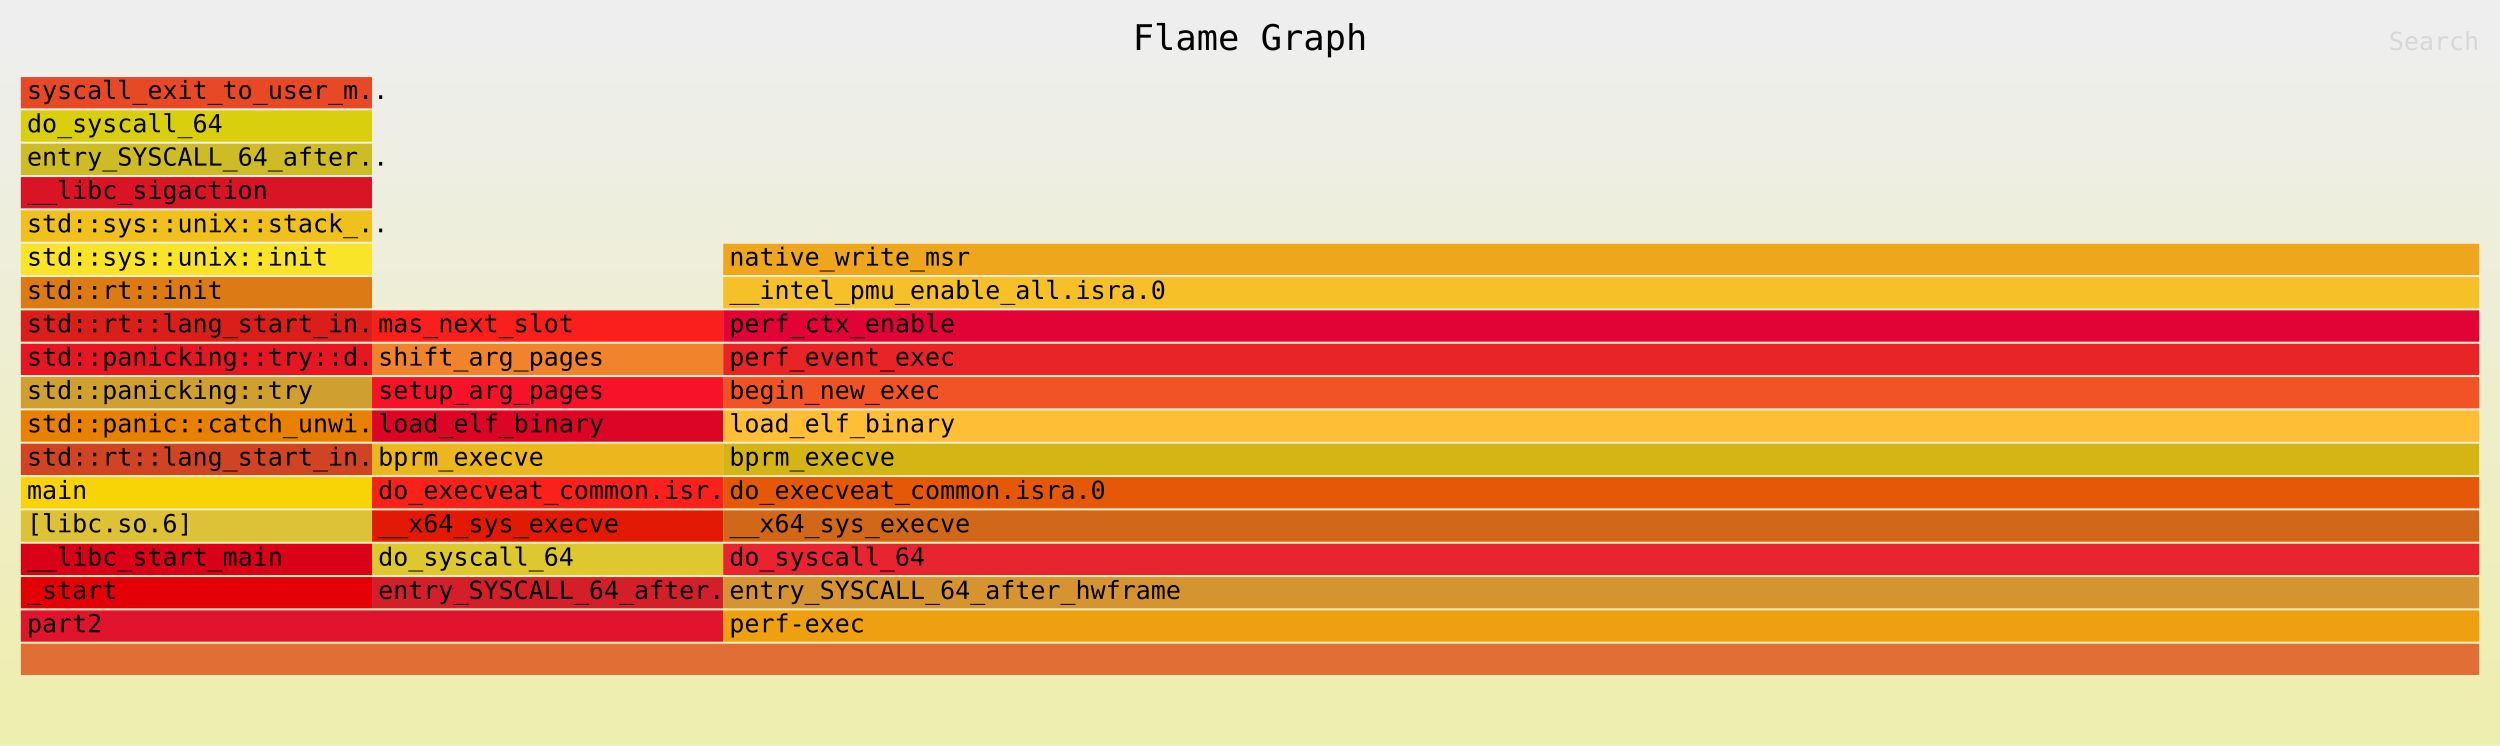
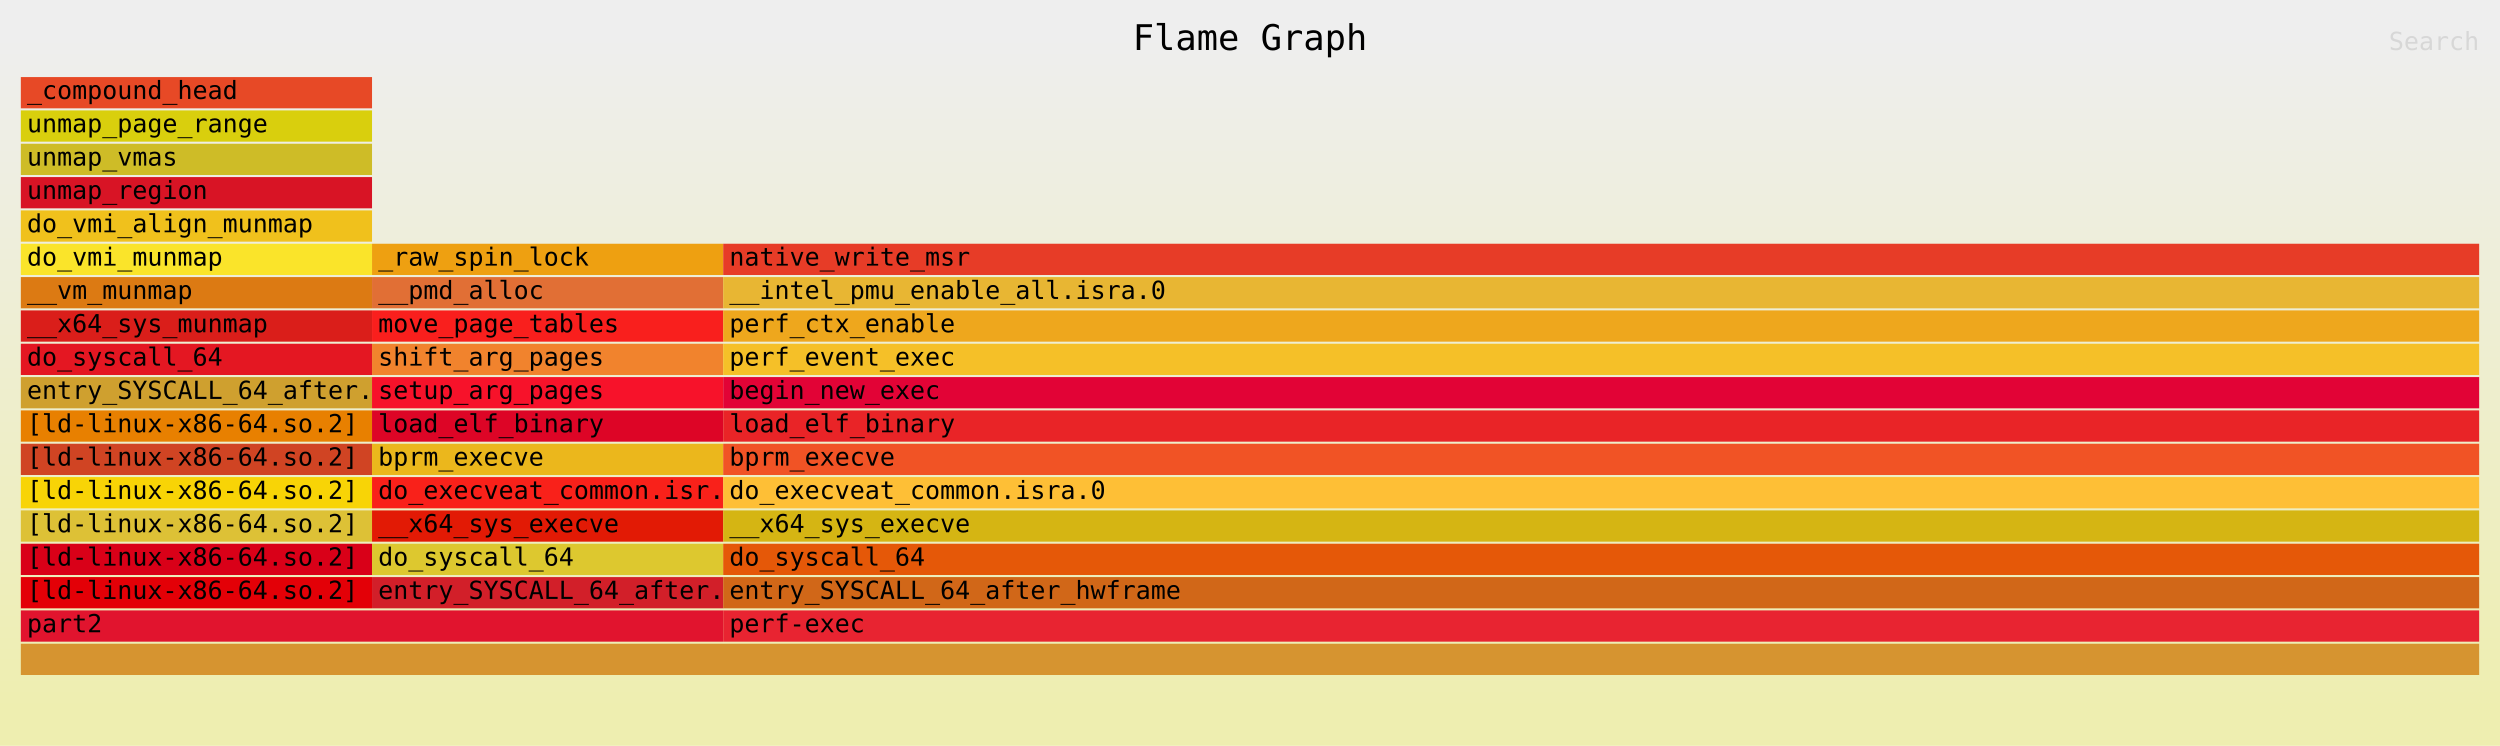
<svg xmlns="http://www.w3.org/2000/svg" xmlns:ns1="http://github.com/jonhoo/inferno" version="1.1" width="1200" height="358" viewBox="0 0 1200 358">
  <defs>
    <linearGradient id="background" y1="0" y2="1" x1="0" x2="0">
      <stop stop-color="#eeeeee" offset="5%" />
      <stop stop-color="#eeeeb0" offset="95%" />
    </linearGradient>
  </defs>
  <style type="text/css">
text { font-family:monospace; font-size:12px }
#title { text-anchor:middle; font-size:17px; }
#matched { text-anchor:end; }
#search { text-anchor:end; opacity:0.1; cursor:pointer; }
#search:hover, #search.show { opacity:1; }
#subtitle { text-anchor:middle; font-color:rgb(160,160,160); }
#unzoom { cursor:pointer; }
#frames &gt; *:hover { stroke:black; stroke-width:0.5; cursor:pointer; }
.hide { display:none; }
.parent { opacity:0.5; }
</style>
  <rect x="0" y="0" width="100%" height="358" fill="url(#background)" />
  <text id="title" fill="rgb(0,0,0)" x="50%" y="24.00">Flame Graph</text>
  <text id="details" fill="rgb(0,0,0)" x="10" y="341.00"> </text>
  <text id="unzoom" class="hide" fill="rgb(0,0,0)" x="10" y="24.00">Reset Zoom</text>
  <text id="search" fill="rgb(0,0,0)" x="1190" y="24.00">Search</text>
  <text id="matched" fill="rgb(0,0,0)" x="1190" y="341.00"> </text>
  <svg id="frames" x="10" width="1180" total_samples="7">
    <g>
      <rect x="0%" y="277" width="14.286%" height="15" fill="rgb(227,0,7)" ns1:x="0" ns1:w="1" />
-       <text x="0.25%" y="287.50">_start</text>
+       <text x="0.25%" y="287.50">[ld-linux-x86-64.so.2]</text>
    </g>
    <g>
      <rect x="0%" y="261" width="14.286%" height="15" fill="rgb(217,0,24)" ns1:x="0" ns1:w="1" />
-       <text x="0.25%" y="271.50">__libc_start_main</text>
+       <text x="0.25%" y="271.50">[ld-linux-x86-64.so.2]</text>
    </g>
    <g>
      <rect x="0%" y="245" width="14.286%" height="15" fill="rgb(221,193,54)" ns1:x="0" ns1:w="1" />
-       <text x="0.25%" y="255.50">[libc.so.6]</text>
+       <text x="0.25%" y="255.50">[ld-linux-x86-64.so.2]</text>
    </g>
    <g>
      <rect x="0%" y="229" width="14.286%" height="15" fill="rgb(248,212,6)" ns1:x="0" ns1:w="1" />
-       <text x="0.25%" y="239.50">main</text>
+       <text x="0.25%" y="239.50">[ld-linux-x86-64.so.2]</text>
    </g>
    <g>
      <rect x="0%" y="213" width="14.286%" height="15" fill="rgb(208,68,35)" ns1:x="0" ns1:w="1" />
-       <text x="0.25%" y="223.50">std::rt::lang_start_in..</text>
+       <text x="0.25%" y="223.50">[ld-linux-x86-64.so.2]</text>
    </g>
    <g>
      <rect x="0%" y="197" width="14.286%" height="15" fill="rgb(232,128,0)" ns1:x="0" ns1:w="1" />
-       <text x="0.25%" y="207.50">std::panic::catch_unwi..</text>
+       <text x="0.25%" y="207.50">[ld-linux-x86-64.so.2]</text>
    </g>
    <g>
      <rect x="0%" y="181" width="14.286%" height="15" fill="rgb(207,160,47)" ns1:x="0" ns1:w="1" />
-       <text x="0.25%" y="191.50">std::panicking::try</text>
+       <text x="0.25%" y="191.50">entry_SYSCALL_64_after..</text>
    </g>
    <g>
      <rect x="0%" y="165" width="14.286%" height="15" fill="rgb(228,23,34)" ns1:x="0" ns1:w="1" />
-       <text x="0.25%" y="175.50">std::panicking::try::d..</text>
+       <text x="0.25%" y="175.50">do_syscall_64</text>
    </g>
    <g>
      <rect x="0%" y="149" width="14.286%" height="15" fill="rgb(218,30,26)" ns1:x="0" ns1:w="1" />
-       <text x="0.25%" y="159.50">std::rt::lang_start_in..</text>
+       <text x="0.25%" y="159.50">__x64_sys_munmap</text>
    </g>
    <g>
      <rect x="0%" y="133" width="14.286%" height="15" fill="rgb(220,122,19)" ns1:x="0" ns1:w="1" />
-       <text x="0.25%" y="143.50">std::rt::init</text>
+       <text x="0.25%" y="143.50">__vm_munmap</text>
    </g>
    <g>
      <rect x="0%" y="117" width="14.286%" height="15" fill="rgb(250,228,42)" ns1:x="0" ns1:w="1" />
-       <text x="0.25%" y="127.50">std::sys::unix::init</text>
+       <text x="0.25%" y="127.50">do_vmi_munmap</text>
    </g>
    <g>
      <rect x="0%" y="101" width="14.286%" height="15" fill="rgb(240,193,28)" ns1:x="0" ns1:w="1" />
-       <text x="0.25%" y="111.50">std::sys::unix::stack_..</text>
+       <text x="0.25%" y="111.50">do_vmi_align_munmap</text>
    </g>
    <g>
      <rect x="0%" y="85" width="14.286%" height="15" fill="rgb(216,20,37)" ns1:x="0" ns1:w="1" />
-       <text x="0.25%" y="95.50">__libc_sigaction</text>
+       <text x="0.25%" y="95.50">unmap_region</text>
    </g>
    <g>
      <rect x="0%" y="69" width="14.286%" height="15" fill="rgb(206,188,39)" ns1:x="0" ns1:w="1" />
-       <text x="0.25%" y="79.50">entry_SYSCALL_64_after..</text>
+       <text x="0.25%" y="79.50">unmap_vmas</text>
    </g>
    <g>
      <rect x="0%" y="53" width="14.286%" height="15" fill="rgb(217,207,13)" ns1:x="0" ns1:w="1" />
-       <text x="0.25%" y="63.50">do_syscall_64</text>
+       <text x="0.25%" y="63.50">unmap_page_range</text>
    </g>
    <g>
      <rect x="0%" y="37" width="14.286%" height="15" fill="rgb(231,73,38)" ns1:x="0" ns1:w="1" />
-       <text x="0.25%" y="47.50">syscall_exit_to_user_m..</text>
+       <text x="0.25%" y="47.50">_compound_head</text>
    </g>
    <g>
      <rect x="0%" y="293" width="28.571%" height="15" fill="rgb(225,20,46)" ns1:x="0" ns1:w="2" />
      <text x="0.25%" y="303.50">part2</text>
    </g>
    <g>
      <rect x="14.286%" y="277" width="14.286%" height="15" fill="rgb(210,31,41)" ns1:x="1" ns1:w="1" />
      <text x="14.536%" y="287.50">entry_SYSCALL_64_after..</text>
    </g>
    <g>
      <rect x="14.286%" y="261" width="14.286%" height="15" fill="rgb(221,200,47)" ns1:x="1" ns1:w="1" />
      <text x="14.536%" y="271.50">do_syscall_64</text>
    </g>
    <g>
      <rect x="14.286%" y="245" width="14.286%" height="15" fill="rgb(226,26,5)" ns1:x="1" ns1:w="1" />
      <text x="14.536%" y="255.50">__x64_sys_execve</text>
    </g>
    <g>
      <rect x="14.286%" y="229" width="14.286%" height="15" fill="rgb(249,33,26)" ns1:x="1" ns1:w="1" />
      <text x="14.536%" y="239.50">do_execveat_common.isr..</text>
    </g>
    <g>
      <rect x="14.286%" y="213" width="14.286%" height="15" fill="rgb(235,183,28)" ns1:x="1" ns1:w="1" />
      <text x="14.536%" y="223.50">bprm_execve</text>
    </g>
    <g>
      <rect x="14.286%" y="197" width="14.286%" height="15" fill="rgb(221,5,38)" ns1:x="1" ns1:w="1" />
      <text x="14.536%" y="207.50">load_elf_binary</text>
    </g>
    <g>
      <rect x="14.286%" y="181" width="14.286%" height="15" fill="rgb(247,18,42)" ns1:x="1" ns1:w="1" />
      <text x="14.536%" y="191.50">setup_arg_pages</text>
    </g>
    <g>
      <rect x="14.286%" y="165" width="14.286%" height="15" fill="rgb(241,131,45)" ns1:x="1" ns1:w="1" />
      <text x="14.536%" y="175.50">shift_arg_pages</text>
    </g>
    <g>
      <rect x="14.286%" y="149" width="14.286%" height="15" fill="rgb(249,31,29)" ns1:x="1" ns1:w="1" />
-       <text x="14.536%" y="159.50">mas_next_slot</text>
+       <text x="14.536%" y="159.50">move_page_tables</text>
    </g>
    <g>
-       <rect x="0%" y="309" width="100%" height="15" fill="rgb(225,111,53)" ns1:x="0" ns1:w="7" />
+       <rect x="14.286%" y="133" width="14.286%" height="15" fill="rgb(225,111,53)" ns1:x="1" ns1:w="1" />
+       <text x="14.536%" y="143.50">__pmd_alloc</text>
+     </g>
+     <g>
+       <rect x="14.286%" y="117" width="14.286%" height="15" fill="rgb(238,160,17)" ns1:x="1" ns1:w="1" />
+       <text x="14.536%" y="127.50">_raw_spin_lock</text>
+     </g>
+     <g>
+       <rect x="0%" y="309" width="100%" height="15" fill="rgb(214,148,48)" ns1:x="0" ns1:w="7" />
      <text x="0.25%" y="319.50" />
    </g>
    <g>
-       <rect x="28.571%" y="293" width="71.429%" height="15" fill="rgb(238,160,17)" ns1:x="2" ns1:w="5" />
+       <rect x="28.571%" y="293" width="71.429%" height="15" fill="rgb(232,36,49)" ns1:x="2" ns1:w="5" />
      <text x="28.821%" y="303.50">perf-exec</text>
    </g>
    <g>
-       <rect x="28.571%" y="277" width="71.429%" height="15" fill="rgb(214,148,48)" ns1:x="2" ns1:w="5" />
+       <rect x="28.571%" y="277" width="71.429%" height="15" fill="rgb(209,103,24)" ns1:x="2" ns1:w="5" />
      <text x="28.821%" y="287.50">entry_SYSCALL_64_after_hwframe</text>
    </g>
    <g>
-       <rect x="28.571%" y="261" width="71.429%" height="15" fill="rgb(232,36,49)" ns1:x="2" ns1:w="5" />
+       <rect x="28.571%" y="261" width="71.429%" height="15" fill="rgb(229,88,8)" ns1:x="2" ns1:w="5" />
      <text x="28.821%" y="271.50">do_syscall_64</text>
    </g>
    <g>
-       <rect x="28.571%" y="245" width="71.429%" height="15" fill="rgb(209,103,24)" ns1:x="2" ns1:w="5" />
+       <rect x="28.571%" y="245" width="71.429%" height="15" fill="rgb(213,181,19)" ns1:x="2" ns1:w="5" />
      <text x="28.821%" y="255.50">__x64_sys_execve</text>
    </g>
    <g>
-       <rect x="28.571%" y="229" width="71.429%" height="15" fill="rgb(229,88,8)" ns1:x="2" ns1:w="5" />
+       <rect x="28.571%" y="229" width="71.429%" height="15" fill="rgb(254,191,54)" ns1:x="2" ns1:w="5" />
      <text x="28.821%" y="239.50">do_execveat_common.isra.0</text>
    </g>
    <g>
-       <rect x="28.571%" y="213" width="71.429%" height="15" fill="rgb(213,181,19)" ns1:x="2" ns1:w="5" />
+       <rect x="28.571%" y="213" width="71.429%" height="15" fill="rgb(241,83,37)" ns1:x="2" ns1:w="5" />
      <text x="28.821%" y="223.50">bprm_execve</text>
    </g>
    <g>
-       <rect x="28.571%" y="197" width="71.429%" height="15" fill="rgb(254,191,54)" ns1:x="2" ns1:w="5" />
+       <rect x="28.571%" y="197" width="71.429%" height="15" fill="rgb(233,36,39)" ns1:x="2" ns1:w="5" />
      <text x="28.821%" y="207.50">load_elf_binary</text>
    </g>
    <g>
-       <rect x="28.571%" y="181" width="71.429%" height="15" fill="rgb(241,83,37)" ns1:x="2" ns1:w="5" />
+       <rect x="28.571%" y="181" width="71.429%" height="15" fill="rgb(226,3,54)" ns1:x="2" ns1:w="5" />
      <text x="28.821%" y="191.50">begin_new_exec</text>
    </g>
    <g>
-       <rect x="28.571%" y="165" width="71.429%" height="15" fill="rgb(233,36,39)" ns1:x="2" ns1:w="5" />
+       <rect x="28.571%" y="165" width="71.429%" height="15" fill="rgb(245,192,40)" ns1:x="2" ns1:w="5" />
      <text x="28.821%" y="175.50">perf_event_exec</text>
    </g>
    <g>
-       <rect x="28.571%" y="149" width="71.429%" height="15" fill="rgb(226,3,54)" ns1:x="2" ns1:w="5" />
+       <rect x="28.571%" y="149" width="71.429%" height="15" fill="rgb(238,167,29)" ns1:x="2" ns1:w="5" />
      <text x="28.821%" y="159.50">perf_ctx_enable</text>
    </g>
    <g>
-       <rect x="28.571%" y="133" width="71.429%" height="15" fill="rgb(245,192,40)" ns1:x="2" ns1:w="5" />
+       <rect x="28.571%" y="133" width="71.429%" height="15" fill="rgb(232,182,51)" ns1:x="2" ns1:w="5" />
      <text x="28.821%" y="143.50">__intel_pmu_enable_all.isra.0</text>
    </g>
    <g>
-       <rect x="28.571%" y="117" width="71.429%" height="15" fill="rgb(238,167,29)" ns1:x="2" ns1:w="5" />
+       <rect x="28.571%" y="117" width="71.429%" height="15" fill="rgb(231,60,39)" ns1:x="2" ns1:w="5" />
      <text x="28.821%" y="127.50">native_write_msr</text>
    </g>
  </svg>
</svg>
